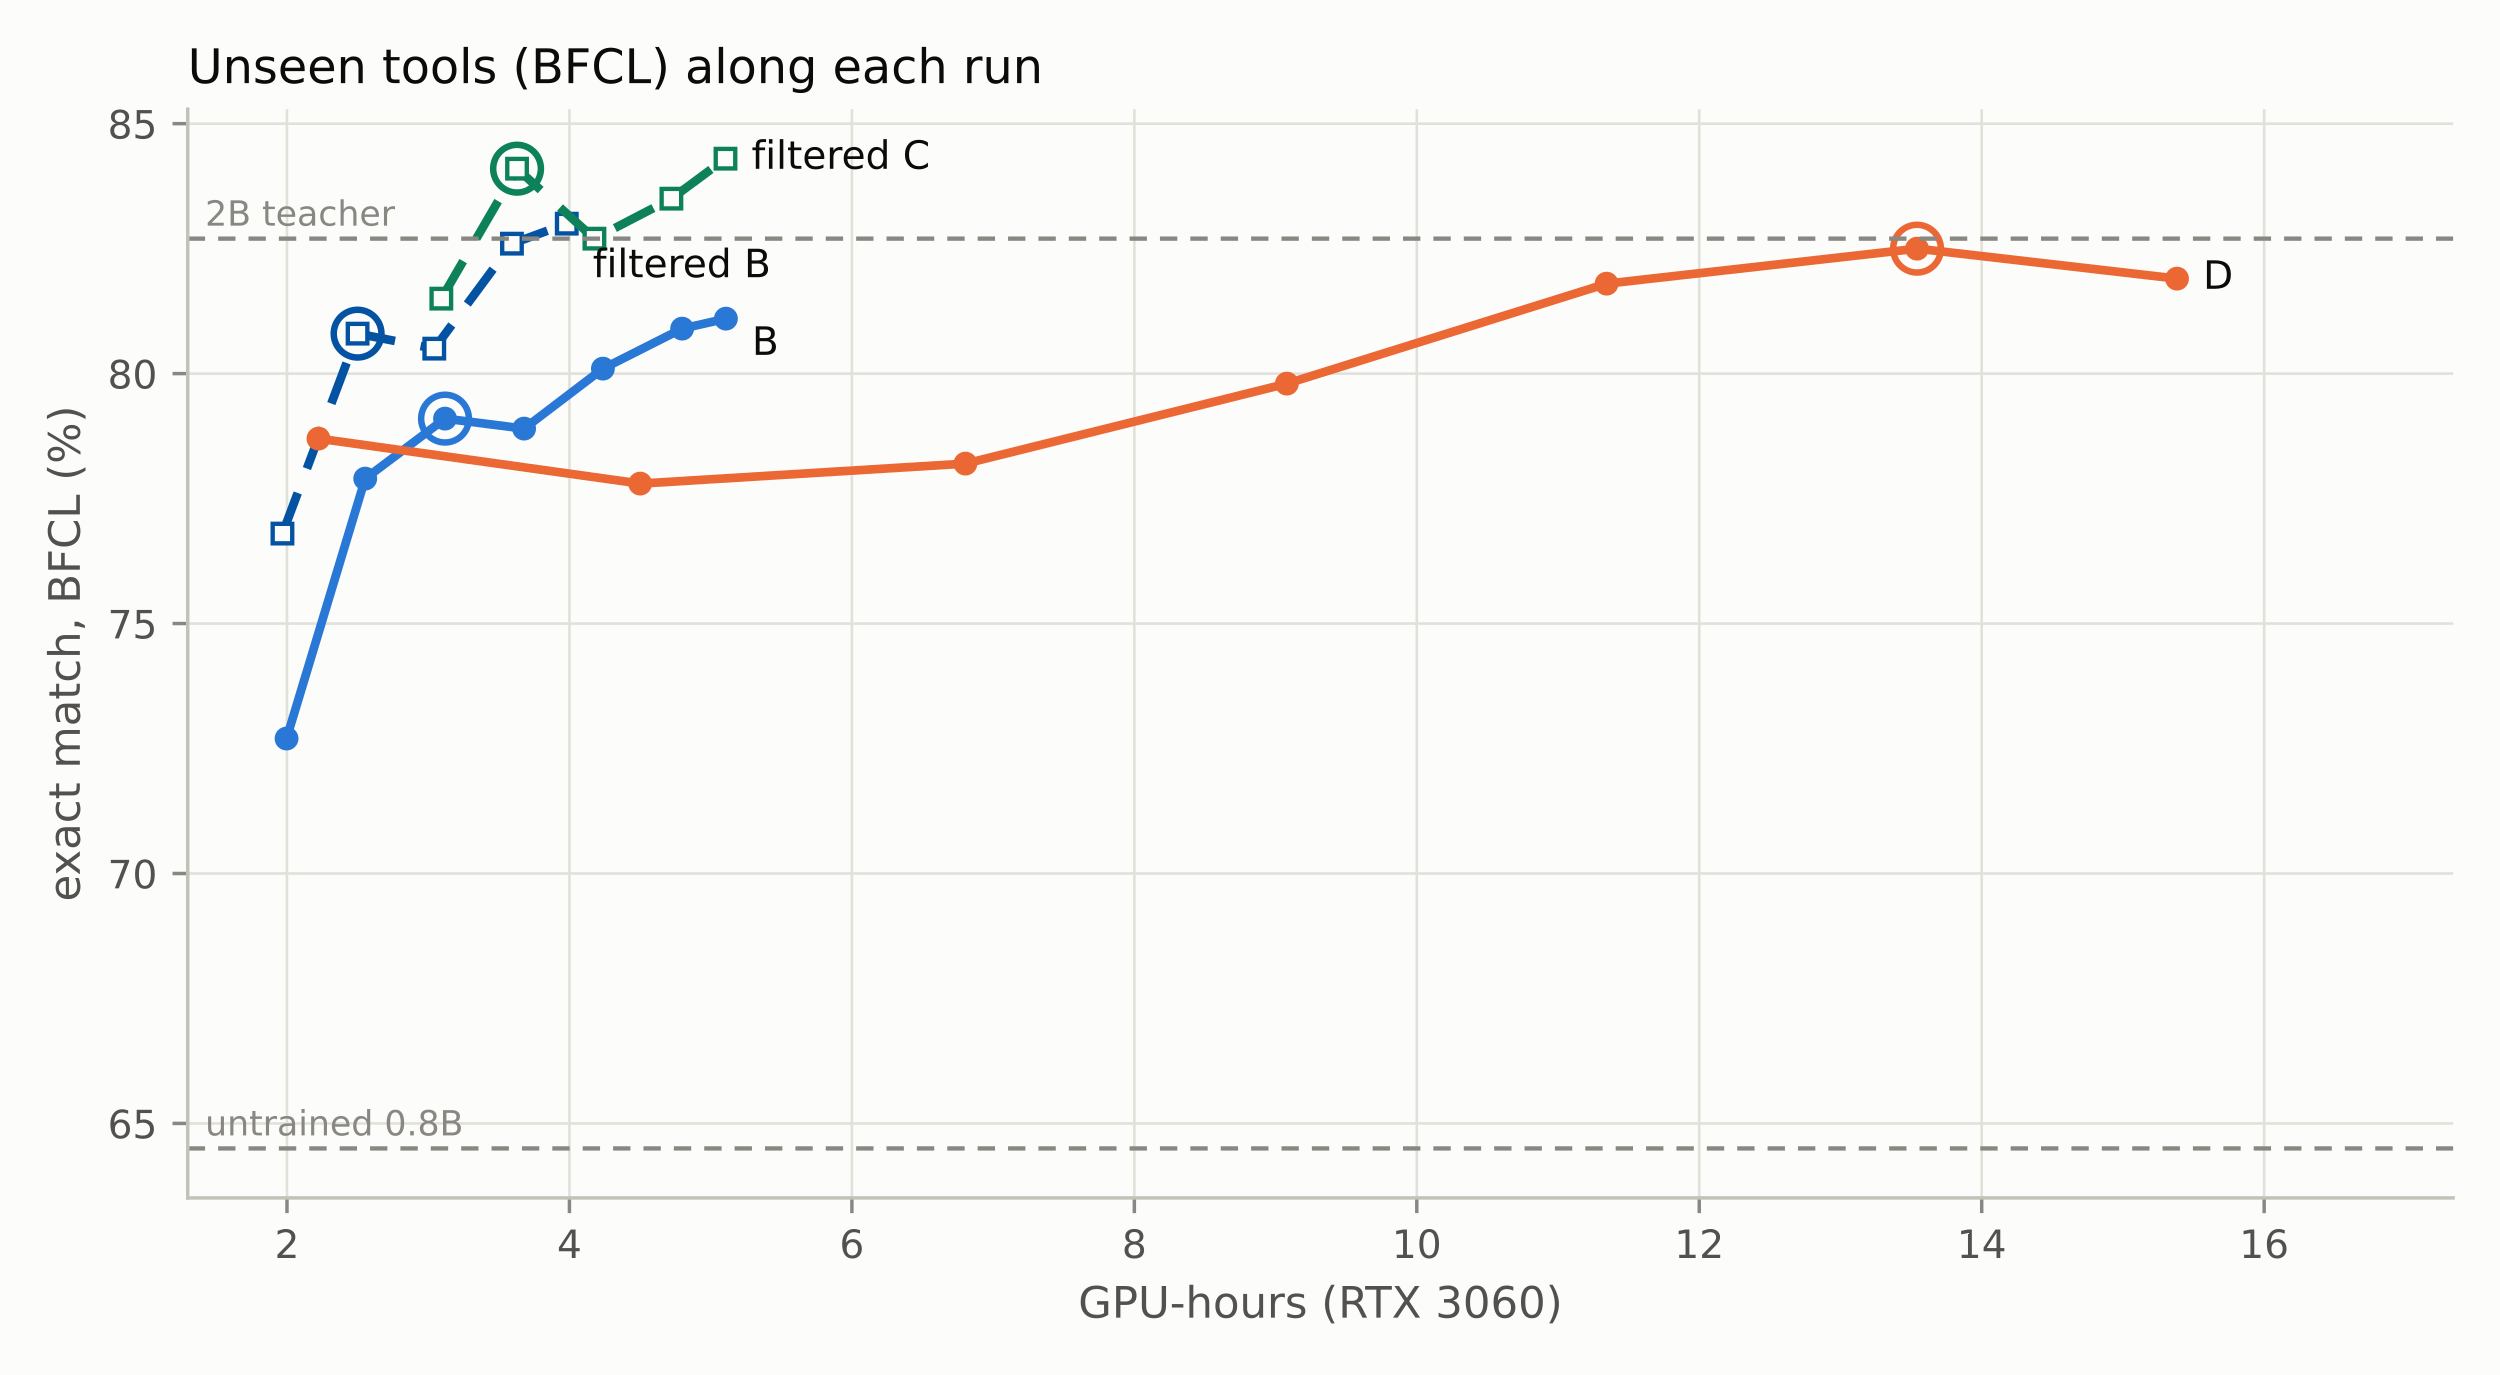
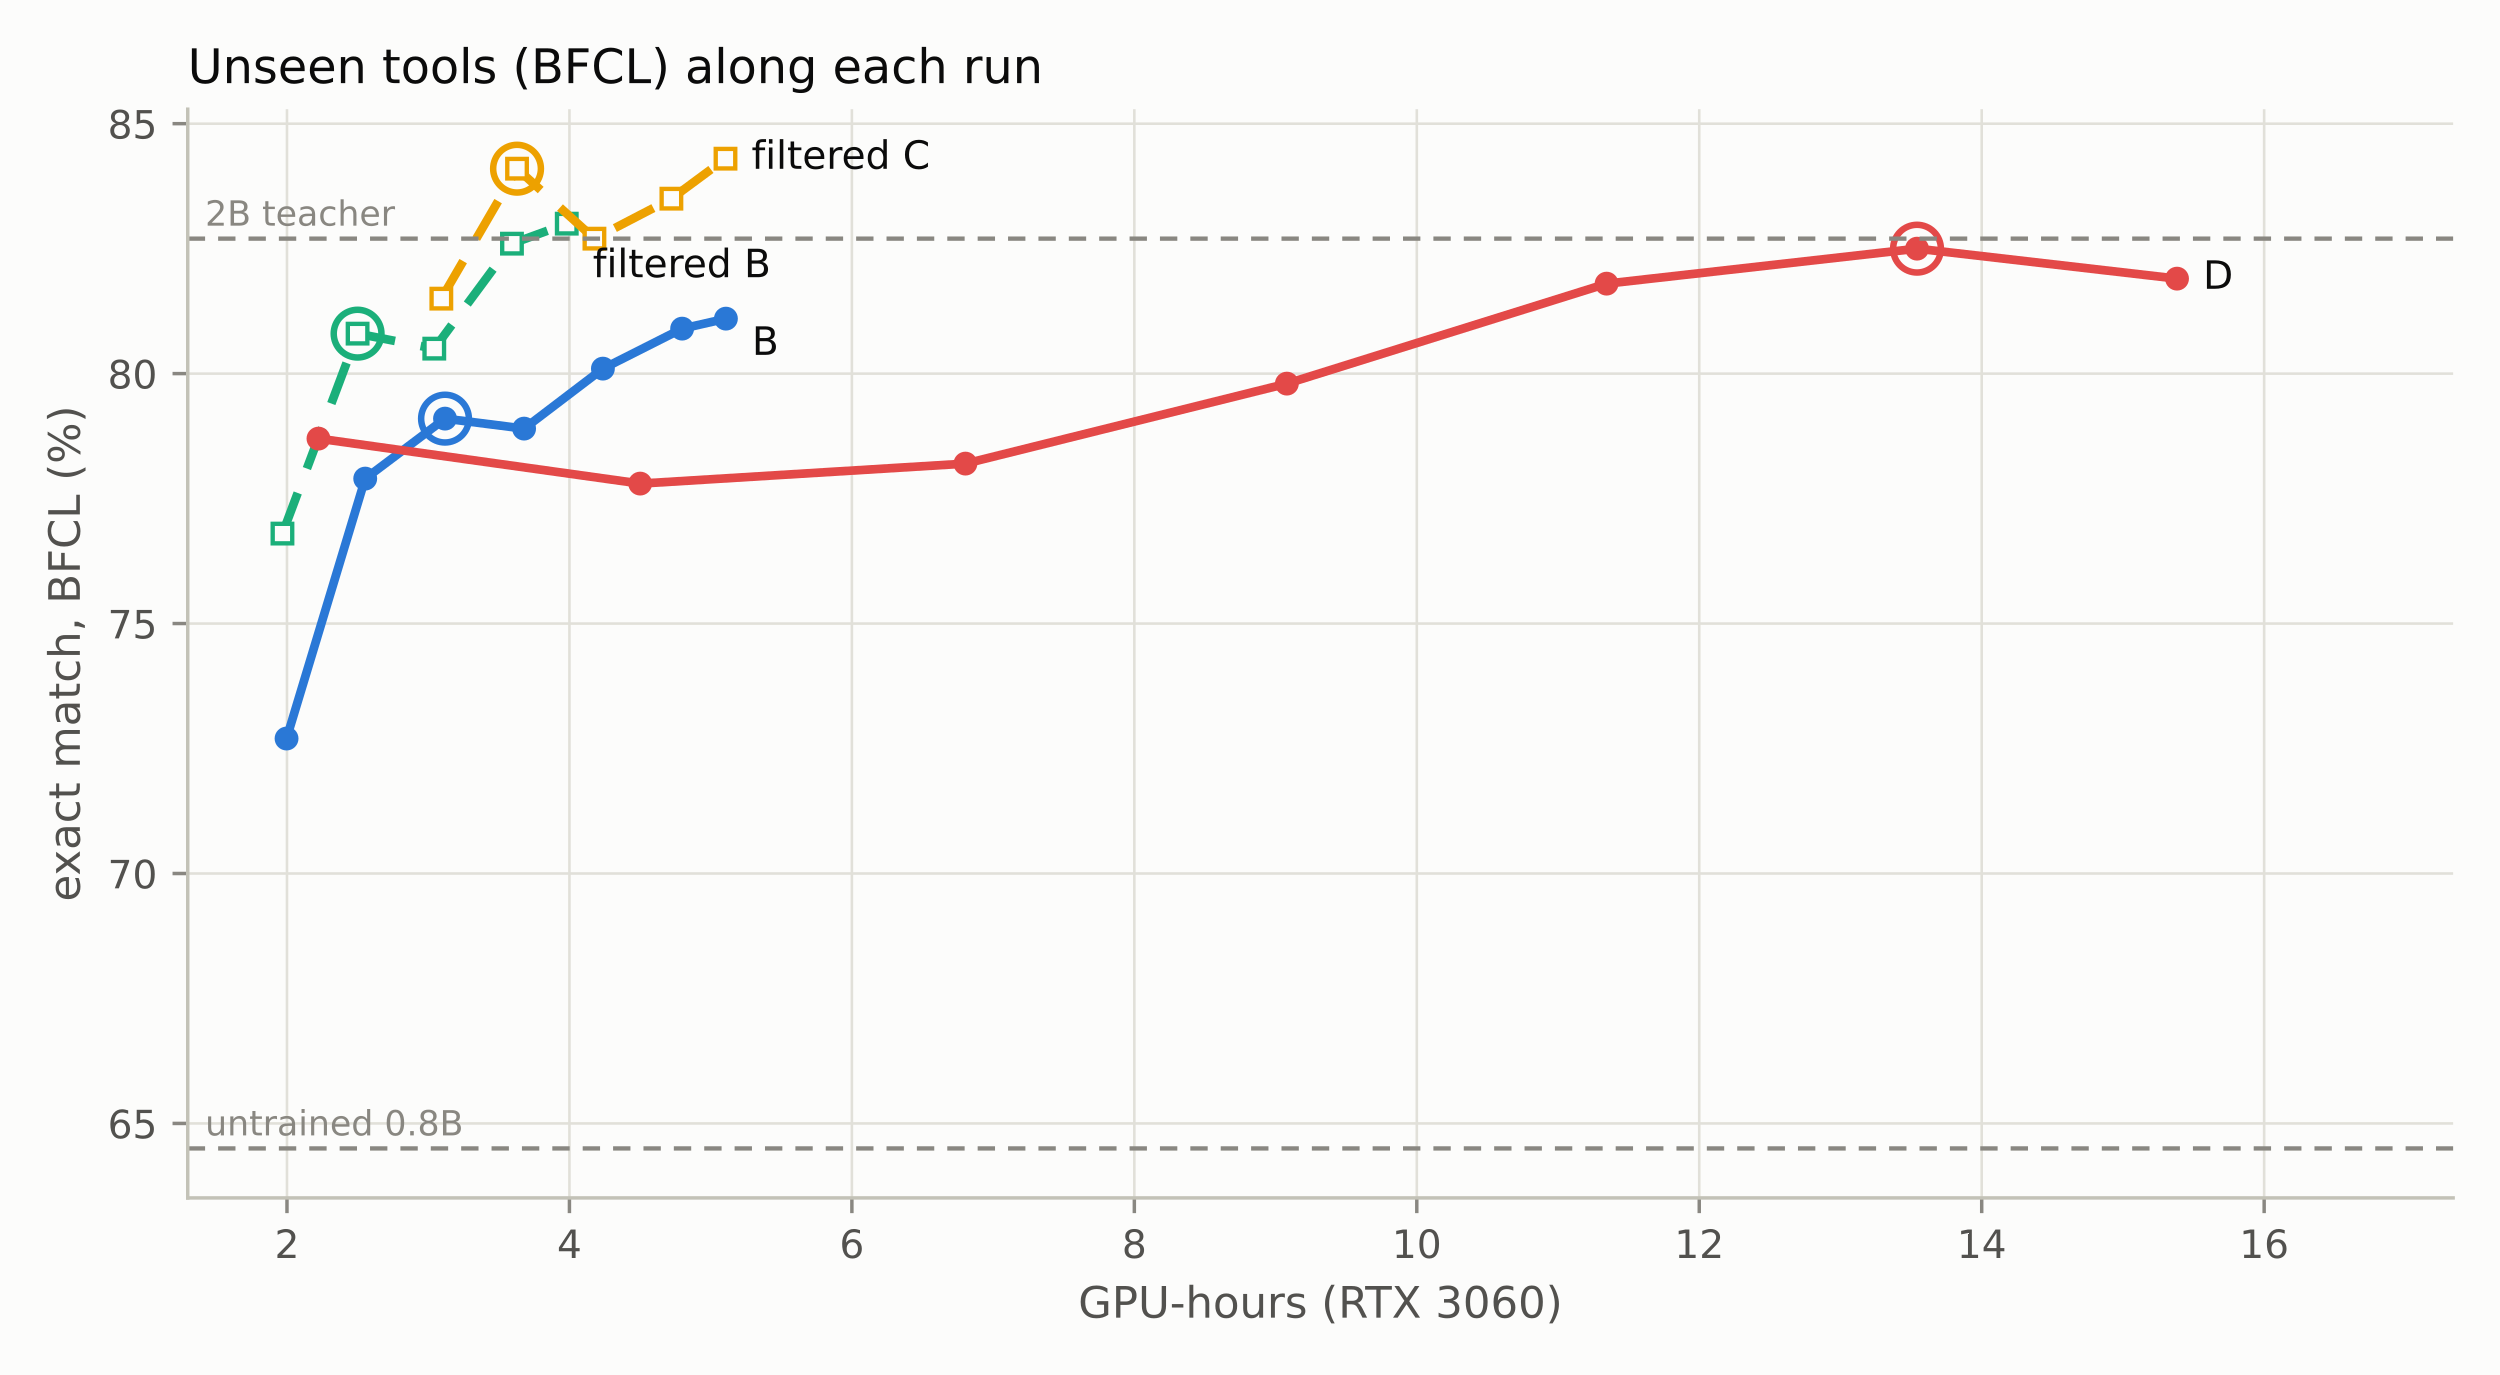
<svg xmlns="http://www.w3.org/2000/svg" xmlns:xlink="http://www.w3.org/1999/xlink" width="576pt" height="316.8pt" viewBox="0 0 576 316.8" version="1.1">
  <defs>
    <style type="text/css">*{stroke-linejoin: round; stroke-linecap: butt}</style>
  </defs>
  <g id="figure_1">
    <g id="patch_1">
      <path d="M 0 316.8 L 576 316.8 L 576 0 L 0 0 z " style="fill: #fcfcfb" />
    </g>
    <g id="axes_1">
      <g id="patch_2">
        <path d="M 43.253 275.999 L 565.2 275.999 L 565.2 25.158 L 43.253 25.158 z " style="fill: #fcfcfb" />
      </g>
      <g id="matplotlib.axis_1">
        <g id="xtick_1">
          <g id="line2d_1">
            <path d="M 66.12 275.999 L 66.12 25.158 " clip-path="url(#p146e61900a)" style="fill: none; stroke: #e1e0d9; stroke-width: 0.6; stroke-linecap: square" />
          </g>
          <g id="line2d_2">
            <defs>
              <path id="mb6f0e437f2" d="M 0 0 L 0 3.5 " style="stroke: #898781; stroke-width: 0.8" />
            </defs>
            <g>
              <use xlink:href="#mb6f0e437f2" x="66.12" y="275.999" style="fill: #898781; stroke: #898781; stroke-width: 0.8" />
            </g>
          </g>
          <g id="text_1">
            <text style="font-size: 9px; font-family: 'DejaVu Sans', 'Bitstream Vera Sans', 'Computer Modern Sans Serif', 'Lucida Grande', 'Verdana', 'Geneva', 'Lucid', 'Arial', 'Helvetica', 'Avant Garde', sans-serif; text-anchor: middle; fill: #52514e" x="66.12" y="289.837" transform="rotate(-0 66.11985 289.8371)">2</text>
          </g>
        </g>
        <g id="xtick_2">
          <g id="line2d_3">
            <path d="M 131.197 275.999 L 131.197 25.158 " clip-path="url(#p146e61900a)" style="fill: none; stroke: #e1e0d9; stroke-width: 0.6; stroke-linecap: square" />
          </g>
          <g id="line2d_4">
            <g>
              <use xlink:href="#mb6f0e437f2" x="131.197" y="275.999" style="fill: #898781; stroke: #898781; stroke-width: 0.8" />
            </g>
          </g>
          <g id="text_2">
            <text style="font-size: 9px; font-family: 'DejaVu Sans', 'Bitstream Vera Sans', 'Computer Modern Sans Serif', 'Lucida Grande', 'Verdana', 'Geneva', 'Lucid', 'Arial', 'Helvetica', 'Avant Garde', sans-serif; text-anchor: middle; fill: #52514e" x="131.197" y="289.837" transform="rotate(-0 131.1972 289.8371)">4</text>
          </g>
        </g>
        <g id="xtick_3">
          <g id="line2d_5">
            <path d="M 196.275 275.999 L 196.275 25.158 " clip-path="url(#p146e61900a)" style="fill: none; stroke: #e1e0d9; stroke-width: 0.6; stroke-linecap: square" />
          </g>
          <g id="line2d_6">
            <g>
              <use xlink:href="#mb6f0e437f2" x="196.275" y="275.999" style="fill: #898781; stroke: #898781; stroke-width: 0.8" />
            </g>
          </g>
          <g id="text_3">
            <text style="font-size: 9px; font-family: 'DejaVu Sans', 'Bitstream Vera Sans', 'Computer Modern Sans Serif', 'Lucida Grande', 'Verdana', 'Geneva', 'Lucid', 'Arial', 'Helvetica', 'Avant Garde', sans-serif; text-anchor: middle; fill: #52514e" x="196.275" y="289.837" transform="rotate(-0 196.2746 289.8371)">6</text>
          </g>
        </g>
        <g id="xtick_4">
          <g id="line2d_7">
            <path d="M 261.352 275.999 L 261.352 25.158 " clip-path="url(#p146e61900a)" style="fill: none; stroke: #e1e0d9; stroke-width: 0.6; stroke-linecap: square" />
          </g>
          <g id="line2d_8">
            <g>
              <use xlink:href="#mb6f0e437f2" x="261.352" y="275.999" style="fill: #898781; stroke: #898781; stroke-width: 0.8" />
            </g>
          </g>
          <g id="text_4">
            <text style="font-size: 9px; font-family: 'DejaVu Sans', 'Bitstream Vera Sans', 'Computer Modern Sans Serif', 'Lucida Grande', 'Verdana', 'Geneva', 'Lucid', 'Arial', 'Helvetica', 'Avant Garde', sans-serif; text-anchor: middle; fill: #52514e" x="261.352" y="289.837" transform="rotate(-0 261.352 289.8371)">8</text>
          </g>
        </g>
        <g id="xtick_5">
          <g id="line2d_9">
            <path d="M 326.429 275.999 L 326.429 25.158 " clip-path="url(#p146e61900a)" style="fill: none; stroke: #e1e0d9; stroke-width: 0.6; stroke-linecap: square" />
          </g>
          <g id="line2d_10">
            <g>
              <use xlink:href="#mb6f0e437f2" x="326.429" y="275.999" style="fill: #898781; stroke: #898781; stroke-width: 0.8" />
            </g>
          </g>
          <g id="text_5">
            <text style="font-size: 9px; font-family: 'DejaVu Sans', 'Bitstream Vera Sans', 'Computer Modern Sans Serif', 'Lucida Grande', 'Verdana', 'Geneva', 'Lucid', 'Arial', 'Helvetica', 'Avant Garde', sans-serif; text-anchor: middle; fill: #52514e" x="326.429" y="289.837" transform="rotate(-0 326.4294 289.8371)">10</text>
          </g>
        </g>
        <g id="xtick_6">
          <g id="line2d_11">
            <path d="M 391.507 275.999 L 391.507 25.158 " clip-path="url(#p146e61900a)" style="fill: none; stroke: #e1e0d9; stroke-width: 0.6; stroke-linecap: square" />
          </g>
          <g id="line2d_12">
            <g>
              <use xlink:href="#mb6f0e437f2" x="391.507" y="275.999" style="fill: #898781; stroke: #898781; stroke-width: 0.8" />
            </g>
          </g>
          <g id="text_6">
            <text style="font-size: 9px; font-family: 'DejaVu Sans', 'Bitstream Vera Sans', 'Computer Modern Sans Serif', 'Lucida Grande', 'Verdana', 'Geneva', 'Lucid', 'Arial', 'Helvetica', 'Avant Garde', sans-serif; text-anchor: middle; fill: #52514e" x="391.507" y="289.837" transform="rotate(-0 391.5068 289.8371)">12</text>
          </g>
        </g>
        <g id="xtick_7">
          <g id="line2d_13">
            <path d="M 456.584 275.999 L 456.584 25.158 " clip-path="url(#p146e61900a)" style="fill: none; stroke: #e1e0d9; stroke-width: 0.6; stroke-linecap: square" />
          </g>
          <g id="line2d_14">
            <g>
              <use xlink:href="#mb6f0e437f2" x="456.584" y="275.999" style="fill: #898781; stroke: #898781; stroke-width: 0.8" />
            </g>
          </g>
          <g id="text_7">
            <text style="font-size: 9px; font-family: 'DejaVu Sans', 'Bitstream Vera Sans', 'Computer Modern Sans Serif', 'Lucida Grande', 'Verdana', 'Geneva', 'Lucid', 'Arial', 'Helvetica', 'Avant Garde', sans-serif; text-anchor: middle; fill: #52514e" x="456.584" y="289.837" transform="rotate(-0 456.5842 289.8371)">14</text>
          </g>
        </g>
        <g id="xtick_8">
          <g id="line2d_15">
            <path d="M 521.662 275.999 L 521.662 25.158 " clip-path="url(#p146e61900a)" style="fill: none; stroke: #e1e0d9; stroke-width: 0.6; stroke-linecap: square" />
          </g>
          <g id="line2d_16">
            <g>
              <use xlink:href="#mb6f0e437f2" x="521.662" y="275.999" style="fill: #898781; stroke: #898781; stroke-width: 0.8" />
            </g>
          </g>
          <g id="text_8">
            <text style="font-size: 9px; font-family: 'DejaVu Sans', 'Bitstream Vera Sans', 'Computer Modern Sans Serif', 'Lucida Grande', 'Verdana', 'Geneva', 'Lucid', 'Arial', 'Helvetica', 'Avant Garde', sans-serif; text-anchor: middle; fill: #52514e" x="521.662" y="289.837" transform="rotate(-0 521.6616 289.8371)">16</text>
          </g>
        </g>
        <g id="text_9">
          <text style="font-size: 10px; font-family: 'DejaVu Sans', 'Bitstream Vera Sans', 'Computer Modern Sans Serif', 'Lucida Grande', 'Verdana', 'Geneva', 'Lucid', 'Arial', 'Helvetica', 'Avant Garde', sans-serif; text-anchor: middle; fill: #52514e" x="304.227" y="303.598" transform="rotate(-0 304.2266 303.5977)">GPU-hours (RTX 3060)</text>
        </g>
      </g>
      <g id="matplotlib.axis_2">
        <g id="ytick_1">
          <g id="line2d_17">
            <path d="M 43.253 258.839 L 565.2 258.839 " clip-path="url(#p146e61900a)" style="fill: none; stroke: #e1e0d9; stroke-width: 0.6; stroke-linecap: square" />
          </g>
          <g id="line2d_18">
            <defs>
              <path id="m98bd4d038a" d="M 0 0 L -3.5 0 " style="stroke: #898781; stroke-width: 0.8" />
            </defs>
            <g>
              <use xlink:href="#m98bd4d038a" x="43.253" y="258.839" style="fill: #898781; stroke: #898781; stroke-width: 0.8" />
            </g>
          </g>
          <g id="text_10">
            <text style="font-size: 9px; font-family: 'DejaVu Sans', 'Bitstream Vera Sans', 'Computer Modern Sans Serif', 'Lucida Grande', 'Verdana', 'Geneva', 'Lucid', 'Arial', 'Helvetica', 'Avant Garde', sans-serif; text-anchor: end; fill: #52514e" x="36.253" y="262.258" transform="rotate(-0 36.25328 262.2578)">65</text>
          </g>
        </g>
        <g id="ytick_2">
          <g id="line2d_19">
            <path d="M 43.253 201.254 L 565.2 201.254 " clip-path="url(#p146e61900a)" style="fill: none; stroke: #e1e0d9; stroke-width: 0.6; stroke-linecap: square" />
          </g>
          <g id="line2d_20">
            <g>
              <use xlink:href="#m98bd4d038a" x="43.253" y="201.254" style="fill: #898781; stroke: #898781; stroke-width: 0.8" />
            </g>
          </g>
          <g id="text_11">
            <text style="font-size: 9px; font-family: 'DejaVu Sans', 'Bitstream Vera Sans', 'Computer Modern Sans Serif', 'Lucida Grande', 'Verdana', 'Geneva', 'Lucid', 'Arial', 'Helvetica', 'Avant Garde', sans-serif; text-anchor: end; fill: #52514e" x="36.253" y="204.673" transform="rotate(-0 36.25328 204.6726)">70</text>
          </g>
        </g>
        <g id="ytick_3">
          <g id="line2d_21">
            <path d="M 43.253 143.669 L 565.2 143.669 " clip-path="url(#p146e61900a)" style="fill: none; stroke: #e1e0d9; stroke-width: 0.6; stroke-linecap: square" />
          </g>
          <g id="line2d_22">
            <g>
              <use xlink:href="#m98bd4d038a" x="43.253" y="143.669" style="fill: #898781; stroke: #898781; stroke-width: 0.8" />
            </g>
          </g>
          <g id="text_12">
            <text style="font-size: 9px; font-family: 'DejaVu Sans', 'Bitstream Vera Sans', 'Computer Modern Sans Serif', 'Lucida Grande', 'Verdana', 'Geneva', 'Lucid', 'Arial', 'Helvetica', 'Avant Garde', sans-serif; text-anchor: end; fill: #52514e" x="36.253" y="147.087" transform="rotate(-0 36.25328 147.0875)">75</text>
          </g>
        </g>
        <g id="ytick_4">
          <g id="line2d_23">
            <path d="M 43.253 86.083 L 565.2 86.083 " clip-path="url(#p146e61900a)" style="fill: none; stroke: #e1e0d9; stroke-width: 0.6; stroke-linecap: square" />
          </g>
          <g id="line2d_24">
            <g>
              <use xlink:href="#m98bd4d038a" x="43.253" y="86.083" style="fill: #898781; stroke: #898781; stroke-width: 0.8" />
            </g>
          </g>
          <g id="text_13">
            <text style="font-size: 9px; font-family: 'DejaVu Sans', 'Bitstream Vera Sans', 'Computer Modern Sans Serif', 'Lucida Grande', 'Verdana', 'Geneva', 'Lucid', 'Arial', 'Helvetica', 'Avant Garde', sans-serif; text-anchor: end; fill: #52514e" x="36.253" y="89.502" transform="rotate(-0 36.25328 89.50232)">80</text>
          </g>
        </g>
        <g id="ytick_5">
          <g id="line2d_25">
            <path d="M 43.253 28.498 L 565.2 28.498 " clip-path="url(#p146e61900a)" style="fill: none; stroke: #e1e0d9; stroke-width: 0.6; stroke-linecap: square" />
          </g>
          <g id="line2d_26">
            <g>
              <use xlink:href="#m98bd4d038a" x="43.253" y="28.498" style="fill: #898781; stroke: #898781; stroke-width: 0.8" />
            </g>
          </g>
          <g id="text_14">
            <text style="font-size: 9px; font-family: 'DejaVu Sans', 'Bitstream Vera Sans', 'Computer Modern Sans Serif', 'Lucida Grande', 'Verdana', 'Geneva', 'Lucid', 'Arial', 'Helvetica', 'Avant Garde', sans-serif; text-anchor: end; fill: #52514e" x="36.253" y="31.917" transform="rotate(-0 36.25328 31.91717)">85</text>
          </g>
        </g>
        <g id="text_15">
          <text style="font-size: 10px; font-family: 'DejaVu Sans', 'Bitstream Vera Sans', 'Computer Modern Sans Serif', 'Lucida Grande', 'Verdana', 'Geneva', 'Lucid', 'Arial', 'Helvetica', 'Avant Garde', sans-serif; text-anchor: middle; fill: #52514e" x="18.398" y="150.579" transform="rotate(-90 18.39844 150.5788)">exact match, BFCL (%)</text>
        </g>
      </g>
      <g id="line2d_27">
        <path d="M 66.022 170.158 L 84.146 110.269 L 102.531 96.449 L 120.752 98.752 L 138.909 84.932 L 157.163 75.718 L 167.25 73.415 " clip-path="url(#p146e61900a)" style="fill: none; stroke: #2a78d6; stroke-width: 2; stroke-linecap: square" />
        <defs>
          <path id="m9c138a23bb" d="M 0 2.25 C 0.597 2.25 1.169 2.013 1.591 1.591 C 2.013 1.169 2.25 0.597 2.25 0 C 2.25 -0.597 2.013 -1.169 1.591 -1.591 C 1.169 -2.013 0.597 -2.25 0 -2.25 C -0.597 -2.25 -1.169 -2.013 -1.591 -1.591 C -2.013 -1.169 -2.25 -0.597 -2.25 0 C -2.25 0.597 -2.013 1.169 -1.591 1.591 C -1.169 2.013 -0.597 2.25 0 2.25 z " style="stroke: #2a78d6" />
        </defs>
        <g clip-path="url(#p146e61900a)">
          <use xlink:href="#m9c138a23bb" x="66.022" y="170.158" style="fill: #2a78d6; stroke: #2a78d6" />
          <use xlink:href="#m9c138a23bb" x="84.146" y="110.269" style="fill: #2a78d6; stroke: #2a78d6" />
          <use xlink:href="#m9c138a23bb" x="102.531" y="96.449" style="fill: #2a78d6; stroke: #2a78d6" />
          <use xlink:href="#m9c138a23bb" x="120.752" y="98.752" style="fill: #2a78d6; stroke: #2a78d6" />
          <use xlink:href="#m9c138a23bb" x="138.909" y="84.932" style="fill: #2a78d6; stroke: #2a78d6" />
          <use xlink:href="#m9c138a23bb" x="157.163" y="75.718" style="fill: #2a78d6; stroke: #2a78d6" />
          <use xlink:href="#m9c138a23bb" x="167.25" y="73.415" style="fill: #2a78d6; stroke: #2a78d6" />
        </g>
      </g>
      <g id="line2d_28">
        <defs>
          <path id="m980758bf0d" d="M 0 5.5 C 1.459 5.5 2.858 4.92 3.889 3.889 C 4.92 2.858 5.5 1.459 5.5 0 C 5.5 -1.459 4.92 -2.858 3.889 -3.889 C 2.858 -4.92 1.459 -5.5 0 -5.5 C -1.459 -5.5 -2.858 -4.92 -3.889 -3.889 C -4.92 -2.858 -5.5 -1.459 -5.5 0 C -5.5 1.459 -4.92 2.858 -3.889 3.889 C -2.858 4.92 -1.459 5.5 0 5.5 z " style="stroke: #2a78d6; stroke-width: 1.5" />
        </defs>
        <g clip-path="url(#p146e61900a)">
          <use xlink:href="#m980758bf0d" x="102.531" y="96.449" style="fill-opacity: 0; stroke: #2a78d6; stroke-width: 1.5" />
        </g>
      </g>
      <g id="line2d_29">
-         <path d="M 65.079 122.938 L 82.389 76.87 L 100.058 80.325 L 117.954 56.139 L 130.579 51.532 " clip-path="url(#p146e61900a)" style="fill: none; stroke-dasharray: 10,6; stroke-dashoffset: 0; stroke: #0452a2; stroke-width: 2" />
-         <defs>
-           <path id="mb6b6dd9ef4" d="M -2.25 2.25 L 2.25 2.25 L 2.25 -2.25 L -2.25 -2.25 z " style="stroke: #0452a2; stroke-linejoin: miter" />
-         </defs>
-         <g clip-path="url(#p146e61900a)">
-           <use xlink:href="#mb6b6dd9ef4" x="65.079" y="122.938" style="fill: #fcfcfb; stroke: #0452a2; stroke-linejoin: miter" />
-           <use xlink:href="#mb6b6dd9ef4" x="82.389" y="76.87" style="fill: #fcfcfb; stroke: #0452a2; stroke-linejoin: miter" />
-           <use xlink:href="#mb6b6dd9ef4" x="100.058" y="80.325" style="fill: #fcfcfb; stroke: #0452a2; stroke-linejoin: miter" />
-           <use xlink:href="#mb6b6dd9ef4" x="117.954" y="56.139" style="fill: #fcfcfb; stroke: #0452a2; stroke-linejoin: miter" />
-           <use xlink:href="#mb6b6dd9ef4" x="130.579" y="51.532" style="fill: #fcfcfb; stroke: #0452a2; stroke-linejoin: miter" />
+         <path d="M 65.079 122.938 L 82.389 76.87 L 100.058 80.325 L 117.954 56.139 L 130.579 51.532 " clip-path="url(#p146e61900a)" style="fill: none; stroke-dasharray: 10,6; stroke-dashoffset: 0; stroke: #1baf7a; stroke-width: 2" />
+         <defs>
+           <path id="m4a8dba1c5e" d="M -2.25 2.25 L 2.25 2.25 L 2.25 -2.25 L -2.25 -2.25 z " style="stroke: #1baf7a; stroke-linejoin: miter" />
+         </defs>
+         <g clip-path="url(#p146e61900a)">
+           <use xlink:href="#m4a8dba1c5e" x="65.079" y="122.938" style="fill: #fcfcfb; stroke: #1baf7a; stroke-linejoin: miter" />
+           <use xlink:href="#m4a8dba1c5e" x="82.389" y="76.87" style="fill: #fcfcfb; stroke: #1baf7a; stroke-linejoin: miter" />
+           <use xlink:href="#m4a8dba1c5e" x="100.058" y="80.325" style="fill: #fcfcfb; stroke: #1baf7a; stroke-linejoin: miter" />
+           <use xlink:href="#m4a8dba1c5e" x="117.954" y="56.139" style="fill: #fcfcfb; stroke: #1baf7a; stroke-linejoin: miter" />
+           <use xlink:href="#m4a8dba1c5e" x="130.579" y="51.532" style="fill: #fcfcfb; stroke: #1baf7a; stroke-linejoin: miter" />
        </g>
      </g>
      <g id="line2d_30">
        <defs>
-           <path id="m2f412de04f" d="M 0 5.5 C 1.459 5.5 2.858 4.92 3.889 3.889 C 4.92 2.858 5.5 1.459 5.5 0 C 5.5 -1.459 4.92 -2.858 3.889 -3.889 C 2.858 -4.92 1.459 -5.5 0 -5.5 C -1.459 -5.5 -2.858 -4.92 -3.889 -3.889 C -4.92 -2.858 -5.5 -1.459 -5.5 0 C -5.5 1.459 -4.92 2.858 -3.889 3.889 C -2.858 4.92 -1.459 5.5 0 5.5 z " style="stroke: #0452a2; stroke-width: 1.5" />
-         </defs>
-         <g clip-path="url(#p146e61900a)">
-           <use xlink:href="#m2f412de04f" x="82.389" y="76.87" style="fill-opacity: 0; stroke: #0452a2; stroke-width: 1.5" />
+           <path id="m9f5fea3158" d="M 0 5.5 C 1.459 5.5 2.858 4.92 3.889 3.889 C 4.92 2.858 5.5 1.459 5.5 0 C 5.5 -1.459 4.92 -2.858 3.889 -3.889 C 2.858 -4.92 1.459 -5.5 0 -5.5 C -1.459 -5.5 -2.858 -4.92 -3.889 -3.889 C -4.92 -2.858 -5.5 -1.459 -5.5 0 C -5.5 1.459 -4.92 2.858 -3.889 3.889 C -2.858 4.92 -1.459 5.5 0 5.5 z " style="stroke: #1baf7a; stroke-width: 1.5" />
+         </defs>
+         <g clip-path="url(#p146e61900a)">
+           <use xlink:href="#m9f5fea3158" x="82.389" y="76.87" style="fill-opacity: 0; stroke: #1baf7a; stroke-width: 1.5" />
        </g>
      </g>
      <g id="line2d_31">
-         <path d="M 73.376 101.056 L 147.499 111.421 L 222.436 106.814 L 296.494 88.387 L 370.161 65.353 L 441.681 57.291 L 501.585 64.201 " clip-path="url(#p146e61900a)" style="fill: none; stroke: #eb6834; stroke-width: 2; stroke-linecap: square" />
-         <defs>
-           <path id="m1020436053" d="M 0 2.25 C 0.597 2.25 1.169 2.013 1.591 1.591 C 2.013 1.169 2.25 0.597 2.25 0 C 2.25 -0.597 2.013 -1.169 1.591 -1.591 C 1.169 -2.013 0.597 -2.25 0 -2.25 C -0.597 -2.25 -1.169 -2.013 -1.591 -1.591 C -2.013 -1.169 -2.25 -0.597 -2.25 0 C -2.25 0.597 -2.013 1.169 -1.591 1.591 C -1.169 2.013 -0.597 2.25 0 2.25 z " style="stroke: #eb6834" />
-         </defs>
-         <g clip-path="url(#p146e61900a)">
-           <use xlink:href="#m1020436053" x="73.376" y="101.056" style="fill: #eb6834; stroke: #eb6834" />
-           <use xlink:href="#m1020436053" x="147.499" y="111.421" style="fill: #eb6834; stroke: #eb6834" />
-           <use xlink:href="#m1020436053" x="222.436" y="106.814" style="fill: #eb6834; stroke: #eb6834" />
-           <use xlink:href="#m1020436053" x="296.494" y="88.387" style="fill: #eb6834; stroke: #eb6834" />
-           <use xlink:href="#m1020436053" x="370.161" y="65.353" style="fill: #eb6834; stroke: #eb6834" />
-           <use xlink:href="#m1020436053" x="441.681" y="57.291" style="fill: #eb6834; stroke: #eb6834" />
-           <use xlink:href="#m1020436053" x="501.585" y="64.201" style="fill: #eb6834; stroke: #eb6834" />
+         <path d="M 73.376 101.056 L 147.499 111.421 L 222.436 106.814 L 296.494 88.387 L 370.161 65.353 L 441.681 57.291 L 501.585 64.201 " clip-path="url(#p146e61900a)" style="fill: none; stroke: #e34948; stroke-width: 2; stroke-linecap: square" />
+         <defs>
+           <path id="m3c322ecbb0" d="M 0 2.25 C 0.597 2.25 1.169 2.013 1.591 1.591 C 2.013 1.169 2.25 0.597 2.25 0 C 2.25 -0.597 2.013 -1.169 1.591 -1.591 C 1.169 -2.013 0.597 -2.25 0 -2.25 C -0.597 -2.25 -1.169 -2.013 -1.591 -1.591 C -2.013 -1.169 -2.25 -0.597 -2.25 0 C -2.25 0.597 -2.013 1.169 -1.591 1.591 C -1.169 2.013 -0.597 2.25 0 2.25 z " style="stroke: #e34948" />
+         </defs>
+         <g clip-path="url(#p146e61900a)">
+           <use xlink:href="#m3c322ecbb0" x="73.376" y="101.056" style="fill: #e34948; stroke: #e34948" />
+           <use xlink:href="#m3c322ecbb0" x="147.499" y="111.421" style="fill: #e34948; stroke: #e34948" />
+           <use xlink:href="#m3c322ecbb0" x="222.436" y="106.814" style="fill: #e34948; stroke: #e34948" />
+           <use xlink:href="#m3c322ecbb0" x="296.494" y="88.387" style="fill: #e34948; stroke: #e34948" />
+           <use xlink:href="#m3c322ecbb0" x="370.161" y="65.353" style="fill: #e34948; stroke: #e34948" />
+           <use xlink:href="#m3c322ecbb0" x="441.681" y="57.291" style="fill: #e34948; stroke: #e34948" />
+           <use xlink:href="#m3c322ecbb0" x="501.585" y="64.201" style="fill: #e34948; stroke: #e34948" />
        </g>
      </g>
      <g id="line2d_32">
        <defs>
-           <path id="m36f883a639" d="M 0 5.5 C 1.459 5.5 2.858 4.92 3.889 3.889 C 4.92 2.858 5.5 1.459 5.5 0 C 5.5 -1.459 4.92 -2.858 3.889 -3.889 C 2.858 -4.92 1.459 -5.5 0 -5.5 C -1.459 -5.5 -2.858 -4.92 -3.889 -3.889 C -4.92 -2.858 -5.5 -1.459 -5.5 0 C -5.5 1.459 -4.92 2.858 -3.889 3.889 C -2.858 4.92 -1.459 5.5 0 5.5 z " style="stroke: #eb6834; stroke-width: 1.5" />
-         </defs>
-         <g clip-path="url(#p146e61900a)">
-           <use xlink:href="#m36f883a639" x="441.681" y="57.291" style="fill-opacity: 0; stroke: #eb6834; stroke-width: 1.5" />
+           <path id="m23555cac05" d="M 0 5.5 C 1.459 5.5 2.858 4.92 3.889 3.889 C 4.92 2.858 5.5 1.459 5.5 0 C 5.5 -1.459 4.92 -2.858 3.889 -3.889 C 2.858 -4.92 1.459 -5.5 0 -5.5 C -1.459 -5.5 -2.858 -4.92 -3.889 -3.889 C -4.92 -2.858 -5.5 -1.459 -5.5 0 C -5.5 1.459 -4.92 2.858 -3.889 3.889 C -2.858 4.92 -1.459 5.5 0 5.5 z " style="stroke: #e34948; stroke-width: 1.5" />
+         </defs>
+         <g clip-path="url(#p146e61900a)">
+           <use xlink:href="#m23555cac05" x="441.681" y="57.291" style="fill-opacity: 0; stroke: #e34948; stroke-width: 1.5" />
        </g>
      </g>
      <g id="line2d_33">
-         <path d="M 101.685 68.808 L 119.125 38.864 L 136.957 54.987 L 154.69 45.774 L 167.153 36.56 " clip-path="url(#p146e61900a)" style="fill: none; stroke-dasharray: 10,6; stroke-dashoffset: 0; stroke: #0d825a; stroke-width: 2" />
-         <defs>
-           <path id="m065eb3cdc6" d="M -2.25 2.25 L 2.25 2.25 L 2.25 -2.25 L -2.25 -2.25 z " style="stroke: #0d825a; stroke-linejoin: miter" />
-         </defs>
-         <g clip-path="url(#p146e61900a)">
-           <use xlink:href="#m065eb3cdc6" x="101.685" y="68.808" style="fill: #fcfcfb; stroke: #0d825a; stroke-linejoin: miter" />
-           <use xlink:href="#m065eb3cdc6" x="119.125" y="38.864" style="fill: #fcfcfb; stroke: #0d825a; stroke-linejoin: miter" />
-           <use xlink:href="#m065eb3cdc6" x="136.957" y="54.987" style="fill: #fcfcfb; stroke: #0d825a; stroke-linejoin: miter" />
-           <use xlink:href="#m065eb3cdc6" x="154.69" y="45.774" style="fill: #fcfcfb; stroke: #0d825a; stroke-linejoin: miter" />
-           <use xlink:href="#m065eb3cdc6" x="167.153" y="36.56" style="fill: #fcfcfb; stroke: #0d825a; stroke-linejoin: miter" />
+         <path d="M 101.685 68.808 L 119.125 38.864 L 136.957 54.987 L 154.69 45.774 L 167.153 36.56 " clip-path="url(#p146e61900a)" style="fill: none; stroke-dasharray: 10,6; stroke-dashoffset: 0; stroke: #eda100; stroke-width: 2" />
+         <defs>
+           <path id="maa5d7f6d03" d="M -2.25 2.25 L 2.25 2.25 L 2.25 -2.25 L -2.25 -2.25 z " style="stroke: #eda100; stroke-linejoin: miter" />
+         </defs>
+         <g clip-path="url(#p146e61900a)">
+           <use xlink:href="#maa5d7f6d03" x="101.685" y="68.808" style="fill: #fcfcfb; stroke: #eda100; stroke-linejoin: miter" />
+           <use xlink:href="#maa5d7f6d03" x="119.125" y="38.864" style="fill: #fcfcfb; stroke: #eda100; stroke-linejoin: miter" />
+           <use xlink:href="#maa5d7f6d03" x="136.957" y="54.987" style="fill: #fcfcfb; stroke: #eda100; stroke-linejoin: miter" />
+           <use xlink:href="#maa5d7f6d03" x="154.69" y="45.774" style="fill: #fcfcfb; stroke: #eda100; stroke-linejoin: miter" />
+           <use xlink:href="#maa5d7f6d03" x="167.153" y="36.56" style="fill: #fcfcfb; stroke: #eda100; stroke-linejoin: miter" />
        </g>
      </g>
      <g id="line2d_34">
        <defs>
-           <path id="md0144e87c4" d="M 0 5.5 C 1.459 5.5 2.858 4.92 3.889 3.889 C 4.92 2.858 5.5 1.459 5.5 0 C 5.5 -1.459 4.92 -2.858 3.889 -3.889 C 2.858 -4.92 1.459 -5.5 0 -5.5 C -1.459 -5.5 -2.858 -4.92 -3.889 -3.889 C -4.92 -2.858 -5.5 -1.459 -5.5 0 C -5.5 1.459 -4.92 2.858 -3.889 3.889 C -2.858 4.92 -1.459 5.5 0 5.5 z " style="stroke: #0d825a; stroke-width: 1.5" />
-         </defs>
-         <g clip-path="url(#p146e61900a)">
-           <use xlink:href="#md0144e87c4" x="119.125" y="38.864" style="fill-opacity: 0; stroke: #0d825a; stroke-width: 1.5" />
+           <path id="mbce2e71e17" d="M 0 5.5 C 1.459 5.5 2.858 4.92 3.889 3.889 C 4.92 2.858 5.5 1.459 5.5 0 C 5.5 -1.459 4.92 -2.858 3.889 -3.889 C 2.858 -4.92 1.459 -5.5 0 -5.5 C -1.459 -5.5 -2.858 -4.92 -3.889 -3.889 C -4.92 -2.858 -5.5 -1.459 -5.5 0 C -5.5 1.459 -4.92 2.858 -3.889 3.889 C -2.858 4.92 -1.459 5.5 0 5.5 z " style="stroke: #eda100; stroke-width: 1.5" />
+         </defs>
+         <g clip-path="url(#p146e61900a)">
+           <use xlink:href="#mbce2e71e17" x="119.125" y="38.864" style="fill-opacity: 0; stroke: #eda100; stroke-width: 1.5" />
        </g>
      </g>
      <g id="line2d_35">
        <path d="M 43.253 264.597 L 565.2 264.597 " clip-path="url(#p146e61900a)" style="fill: none; stroke-dasharray: 4,3; stroke-dashoffset: 0; stroke: #898781" />
      </g>
      <g id="line2d_36">
        <path d="M 43.253 54.987 L 565.2 54.987 " clip-path="url(#p146e61900a)" style="fill: none; stroke-dasharray: 4,3; stroke-dashoffset: 0; stroke: #898781" />
      </g>
      <g id="patch_3">
        <path d="M 43.253 275.999 L 43.253 25.158 " style="fill: none; stroke: #c3c2b7; stroke-width: 0.8; stroke-linejoin: miter; stroke-linecap: square" />
      </g>
      <g id="patch_4">
        <path d="M 43.253 275.999 L 565.2 275.999 " style="fill: none; stroke: #c3c2b7; stroke-width: 0.8; stroke-linejoin: miter; stroke-linecap: square" />
      </g>
      <g id="text_16">
        <text style="font-size: 9px; font-family: 'DejaVu Sans', 'Bitstream Vera Sans', 'Computer Modern Sans Serif', 'Lucida Grande', 'Verdana', 'Geneva', 'Lucid', 'Arial', 'Helvetica', 'Avant Garde', sans-serif; text-anchor: start; fill: #0b0b0b" x="173.25" y="81.753" transform="rotate(-0 173.2501 81.75253)">B</text>
      </g>
      <g id="text_17">
        <text style="font-size: 9px; font-family: 'DejaVu Sans', 'Bitstream Vera Sans', 'Computer Modern Sans Serif', 'Lucida Grande', 'Verdana', 'Geneva', 'Lucid', 'Arial', 'Helvetica', 'Avant Garde', sans-serif; text-anchor: start; fill: #0b0b0b" x="136.579" y="63.871" transform="rotate(-0 136.579 63.87053)">filtered B</text>
      </g>
      <g id="text_18">
        <text style="font-size: 9px; font-family: 'DejaVu Sans', 'Bitstream Vera Sans', 'Computer Modern Sans Serif', 'Lucida Grande', 'Verdana', 'Geneva', 'Lucid', 'Arial', 'Helvetica', 'Avant Garde', sans-serif; text-anchor: start; fill: #0b0b0b" x="507.585" y="66.539" transform="rotate(-0 507.5852 66.53891)">D</text>
      </g>
      <g id="text_19">
        <text style="font-size: 9px; font-family: 'DejaVu Sans', 'Bitstream Vera Sans', 'Computer Modern Sans Serif', 'Lucida Grande', 'Verdana', 'Geneva', 'Lucid', 'Arial', 'Helvetica', 'Avant Garde', sans-serif; text-anchor: start; fill: #0b0b0b" x="173.153" y="38.898" transform="rotate(-0 173.1525 38.89838)">filtered C</text>
      </g>
      <g id="text_20">
        <text style="font-size: 8px; font-family: 'DejaVu Sans', 'Bitstream Vera Sans', 'Computer Modern Sans Serif', 'Lucida Grande', 'Verdana', 'Geneva', 'Lucid', 'Arial', 'Helvetica', 'Avant Garde', sans-serif; text-anchor: start; fill: #898781" x="47.253" y="261.597" transform="rotate(-0 47.25328 261.5974)">untrained 0.8B</text>
      </g>
      <g id="text_21">
        <text style="font-size: 8px; font-family: 'DejaVu Sans', 'Bitstream Vera Sans', 'Computer Modern Sans Serif', 'Lucida Grande', 'Verdana', 'Geneva', 'Lucid', 'Arial', 'Helvetica', 'Avant Garde', sans-serif; text-anchor: start; fill: #898781" x="47.253" y="51.987" transform="rotate(-0 47.25328 51.98739)">2B teacher</text>
      </g>
      <g id="text_22">
        <text style="font-size: 11px; font-family: 'DejaVu Sans', 'Bitstream Vera Sans', 'Computer Modern Sans Serif', 'Lucida Grande', 'Verdana', 'Geneva', 'Lucid', 'Arial', 'Helvetica', 'Avant Garde', sans-serif; text-anchor: start; fill: #0b0b0b" x="43.253" y="19.158" transform="rotate(-0 43.25328 19.15828)">Unseen tools (BFCL) along each run</text>
      </g>
    </g>
  </g>
  <defs>
    <clipPath id="p146e61900a">
      <rect x="43.253" y="25.158" width="521.947" height="250.841" />
    </clipPath>
  </defs>
</svg>
